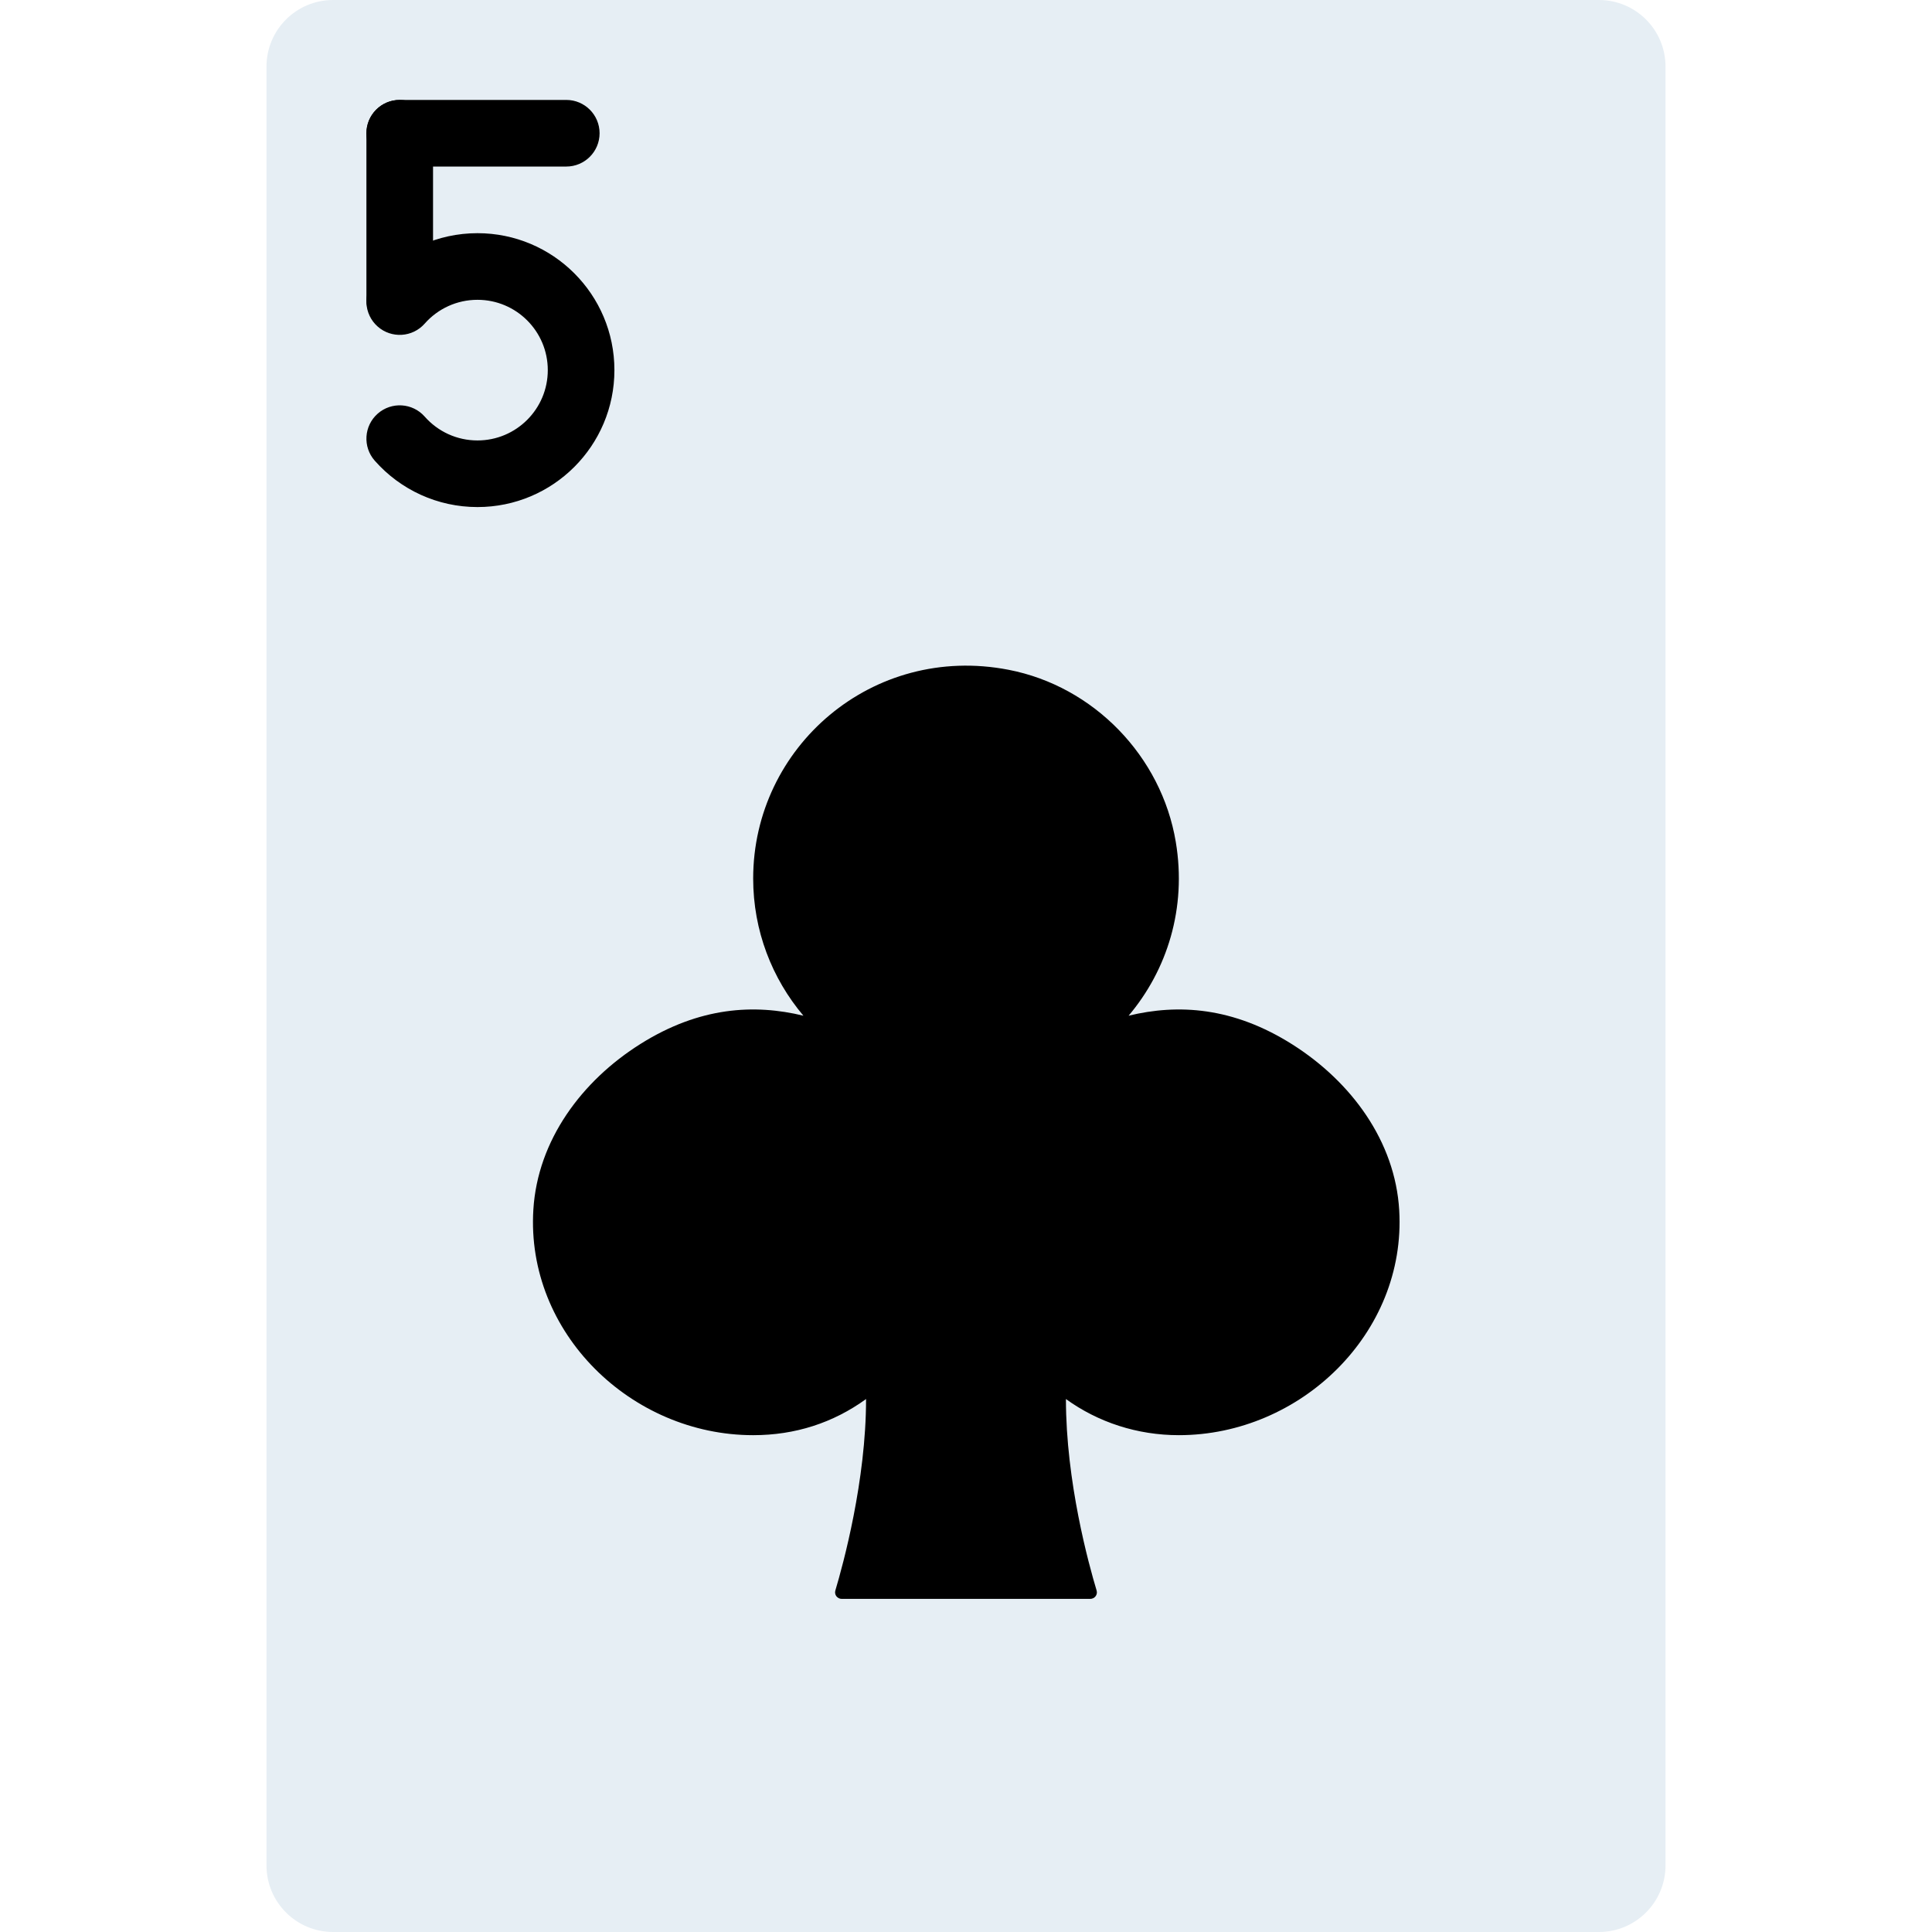
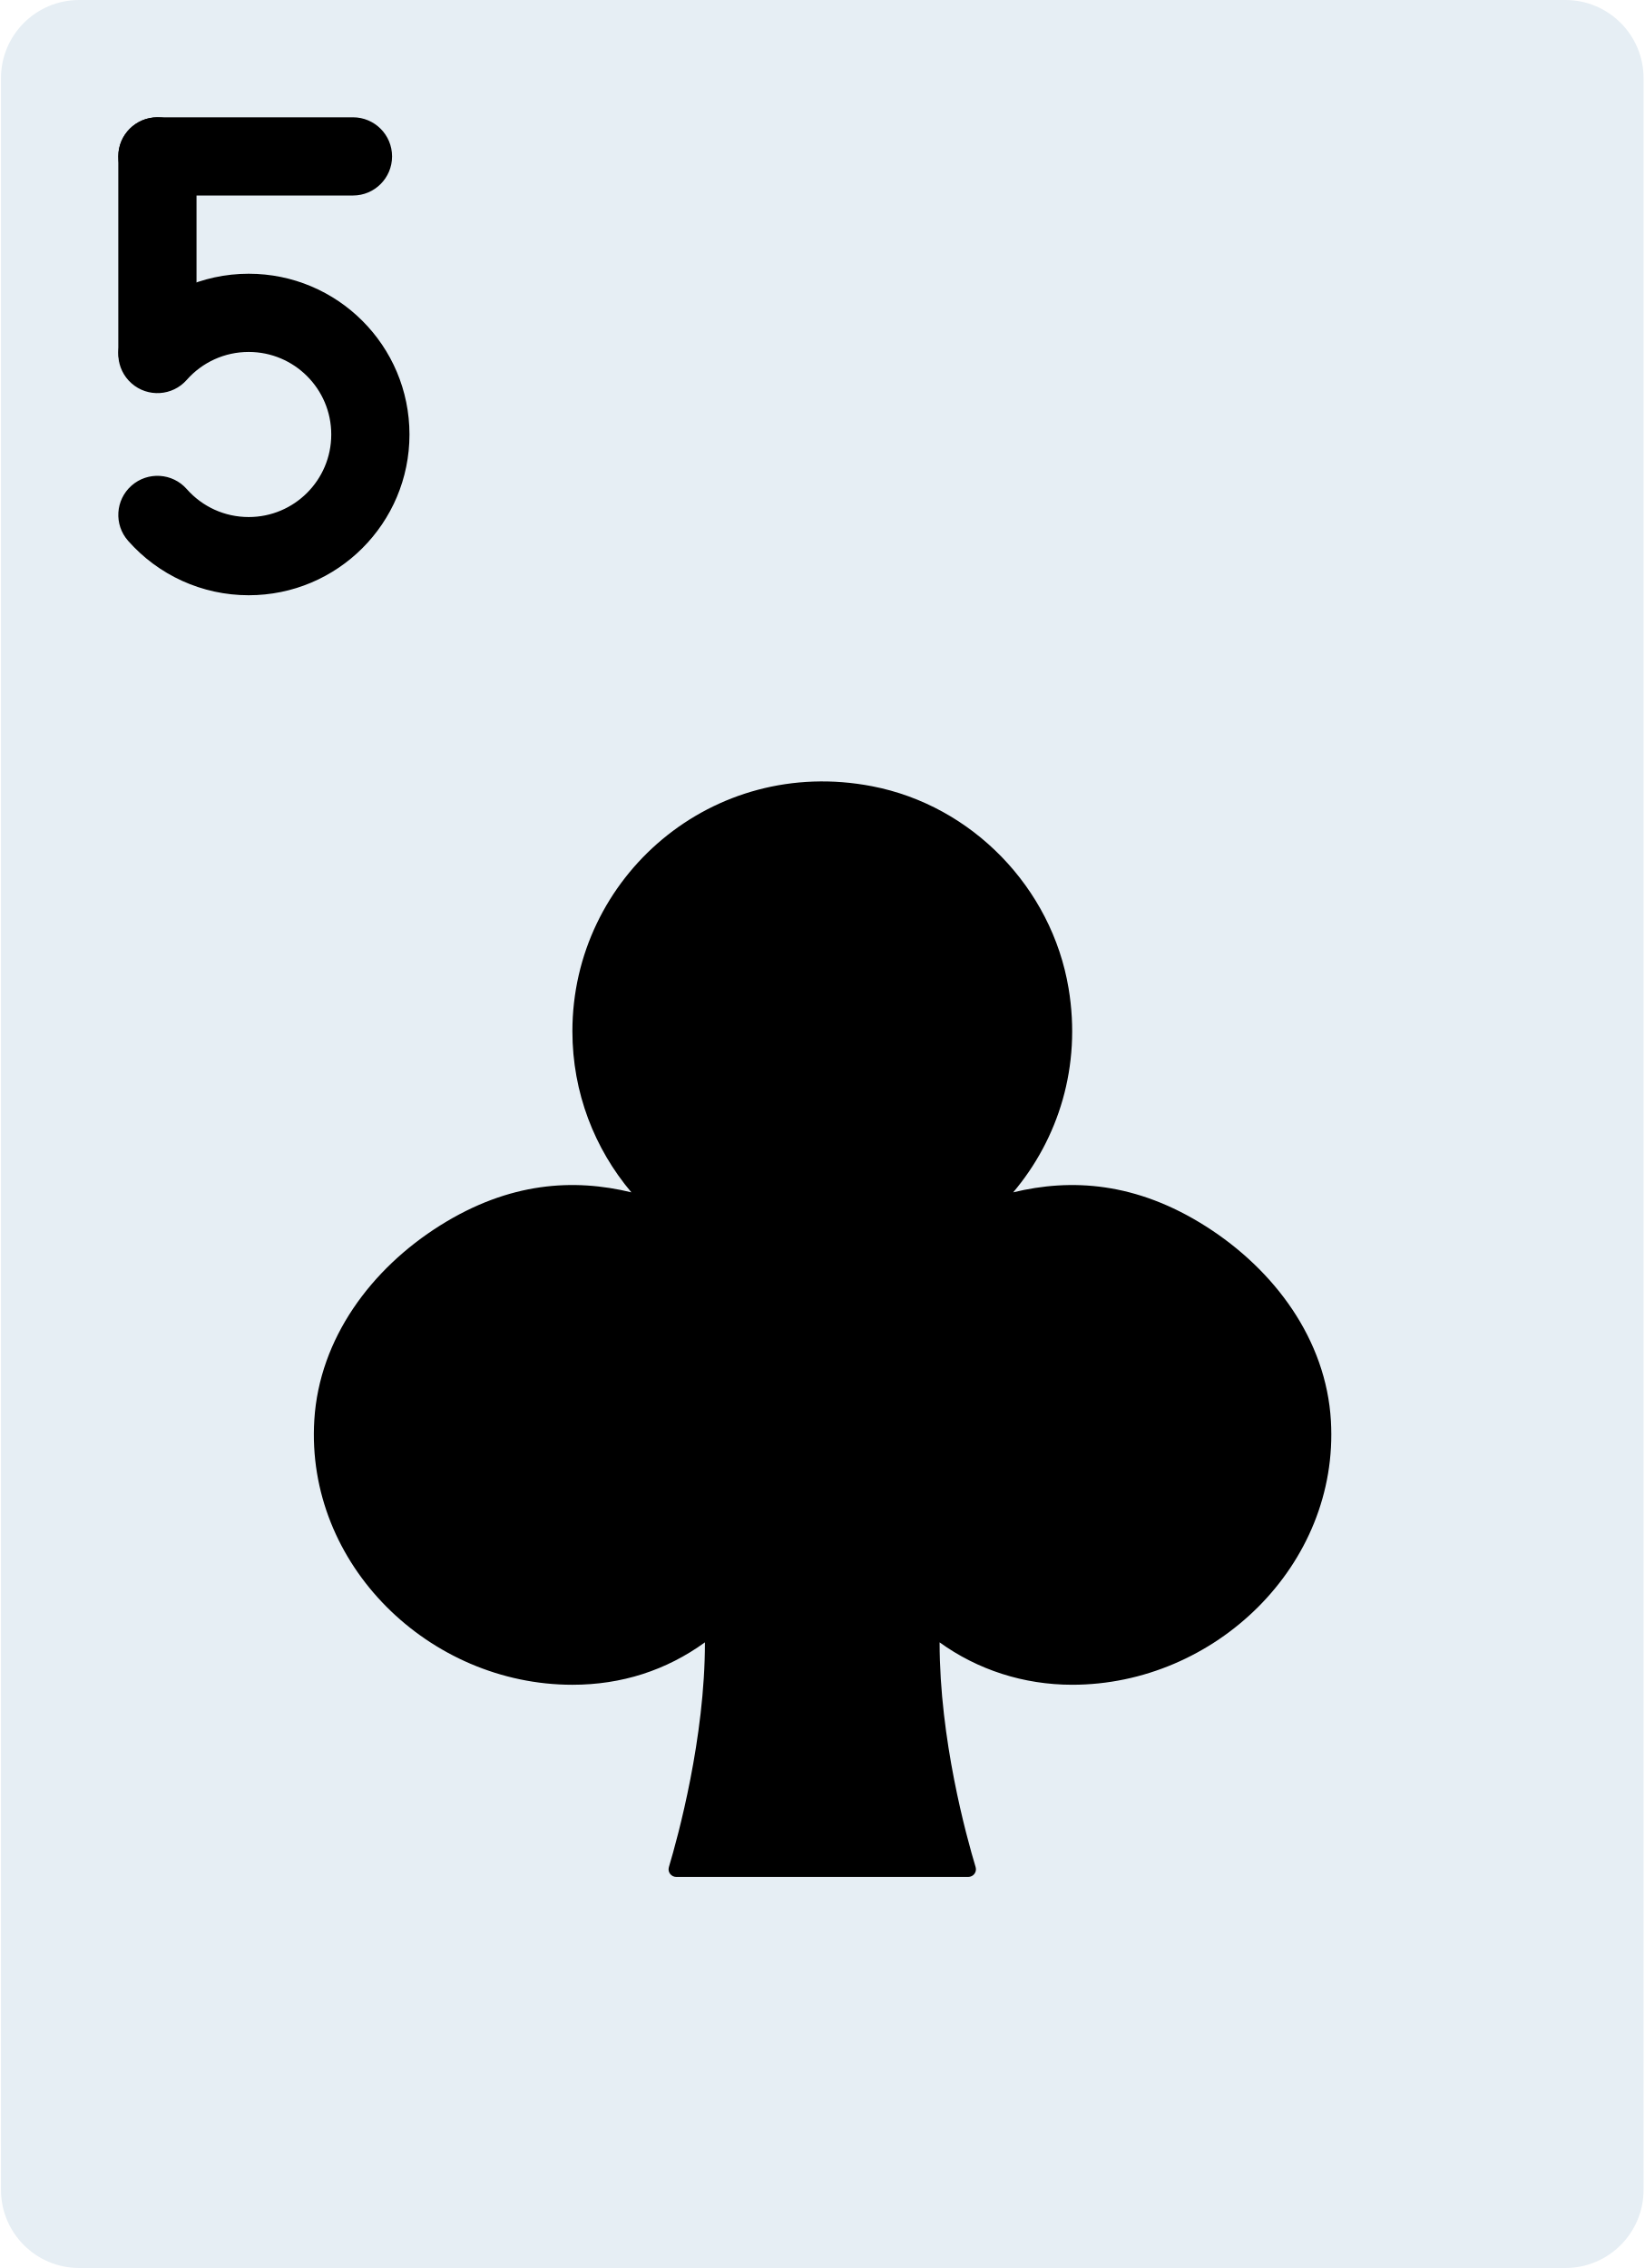
- <svg xmlns="http://www.w3.org/2000/svg" height="800px" width="800px" version="1.1" id="Layer_1" viewBox="0 0 512 512" xml:space="preserve">
-   <g>
-     <path style="fill:#E6EEF4;" d="M423.724,0H88.276c-9.754,0-17.655,7.901-17.655,17.655v476.69c0,9.754,7.901,17.655,17.655,17.655   h335.448c9.754,0,17.655-7.901,17.655-17.655V17.655C441.379,7.901,433.479,0,423.724,0" />
-     <g>
-       <path d="M282.482,370.759c0,21.91,6.047,43.82,8.13,50.732c0.344,1.139-0.521,2.233-1.704,2.233h-65.827    c-1.183,0-2.039-1.095-1.704-2.225c2.074-6.947,8.139-29.096,8.139-50.741c-8.722,6.321-18.803,9.578-29.917,9.578    c-32.274,0-60.275-27.101-58.253-59.78c1.13-18.379,12.835-34.145,28.425-43.926c15.651-9.825,30.164-10.611,43.14-7.459    c-8.298-9.825-13.312-22.502-13.312-36.361c0-34.834,31.576-62.296,67.663-55.314c22.59,4.361,40.545,22.925,44.332,45.612    c2.948,17.602-2.304,33.986-12.5,46.062c13.065-3.169,27.692-2.348,43.467,7.662c15.519,9.852,27.18,25.582,28.248,43.926    c1.889,32.591-26.2,59.577-58.403,59.577C301.444,380.337,291.045,376.947,282.482,370.759" />
-       <path d="M150.069,44.138c4.875,0,8.828-3.952,8.828-8.828s-3.952-8.828-8.828-8.828h-44.138c-4.875,0-8.828,3.952-8.828,8.828    s3.952,8.828,8.828,8.828H150.069z" />
-       <path d="M97.103,79.448c0,4.875,3.952,8.828,8.828,8.828c4.875,0,8.828-3.952,8.828-8.828V35.31c0-4.875-3.952-8.828-8.828-8.828    c-4.875,0-8.828,3.952-8.828,8.828V79.448z" />
-       <path d="M126.535,134.376c20.041,0,36.29-16.249,36.29-36.29s-16.249-36.29-36.29-36.29c-10.545,0-20.385,4.533-27.223,12.283    c-3.226,3.656-2.877,9.234,0.779,12.46c3.656,3.226,9.234,2.877,12.46-0.779c3.519-3.988,8.556-6.308,13.984-6.308    c10.29,0,18.635,8.345,18.635,18.635s-8.345,18.635-18.635,18.635c-5.428,0-10.459-2.322-13.984-6.317    c-3.226-3.656-8.804-4.004-12.46-0.779c-3.656,3.226-4.004,8.804-0.779,12.46C106.153,129.839,115.986,134.376,126.535,134.376z" />
-     </g>
-   </g>
+ <svg xmlns="http://www.w3.org/2000/svg" width="580" height="800" viewBox="0 0 580 800" fill="none">
+   <path d="M552.069 0H27.931C12.691 0 0.345 12.345 0.345 27.586V772.414C0.345 787.655 12.691 800 27.931 800H552.069C567.309 800 579.655 787.655 579.655 772.414V27.586C579.655 12.345 567.311 0 552.069 0Z" fill="#E6EEF4" />
+   <path d="M331.378 579.311C331.378 613.545 340.826 647.779 344.081 658.579C344.619 660.359 343.267 662.069 341.419 662.069H238.564C236.716 662.069 235.378 660.358 235.902 658.592C239.142 647.737 248.619 613.129 248.619 579.309C234.991 589.186 219.239 594.275 201.873 594.275C151.445 594.275 107.694 551.929 110.853 500.869C112.619 472.151 130.908 447.517 155.267 432.234C179.722 416.883 202.398 415.654 222.673 420.579C209.708 405.228 201.873 385.42 201.873 363.765C201.873 309.337 251.211 266.428 307.597 277.337C342.894 284.151 370.948 313.158 376.866 348.606C381.472 376.109 373.266 401.709 357.334 420.578C377.748 415.626 400.603 416.909 425.251 432.55C449.5 447.944 467.72 472.522 469.389 501.184C472.341 552.108 428.451 594.273 378.134 594.273C361.006 594.276 344.758 588.979 331.378 579.311Z" fill="black" />
+   <path d="M124.483 68.965C132.1 68.965 138.276 62.79 138.276 55.172C138.276 47.553 132.101 41.378 124.483 41.378H55.517C47.9 41.378 41.723 47.553 41.723 55.172C41.723 62.79 47.898 68.965 55.517 68.965H124.483Z" fill="black" />
+   <path d="M41.723 124.137C41.723 131.754 47.898 137.931 55.517 137.931C63.134 137.931 69.311 131.756 69.311 124.137V55.172C69.311 47.554 63.136 41.378 55.517 41.378C47.9 41.378 41.723 47.553 41.723 55.172V124.137Z" fill="black" />
+   <path d="M87.71 209.962C119.025 209.962 144.414 184.573 144.414 153.259C144.414 121.945 119.025 96.556 87.71 96.556C71.234 96.556 55.859 103.639 45.175 115.748C40.134 121.461 40.679 130.176 46.392 135.217C52.104 140.258 60.82 139.712 65.861 134C71.359 127.769 79.229 124.144 87.71 124.144C103.789 124.144 116.828 137.183 116.828 153.261C116.828 169.339 103.789 182.378 87.71 182.378C79.229 182.378 71.368 178.75 65.861 172.508C60.82 166.795 52.104 166.251 46.392 171.291C40.679 176.331 40.135 185.047 45.175 190.759C55.864 202.873 71.228 209.962 87.71 209.962Z" fill="black" />
</svg>
